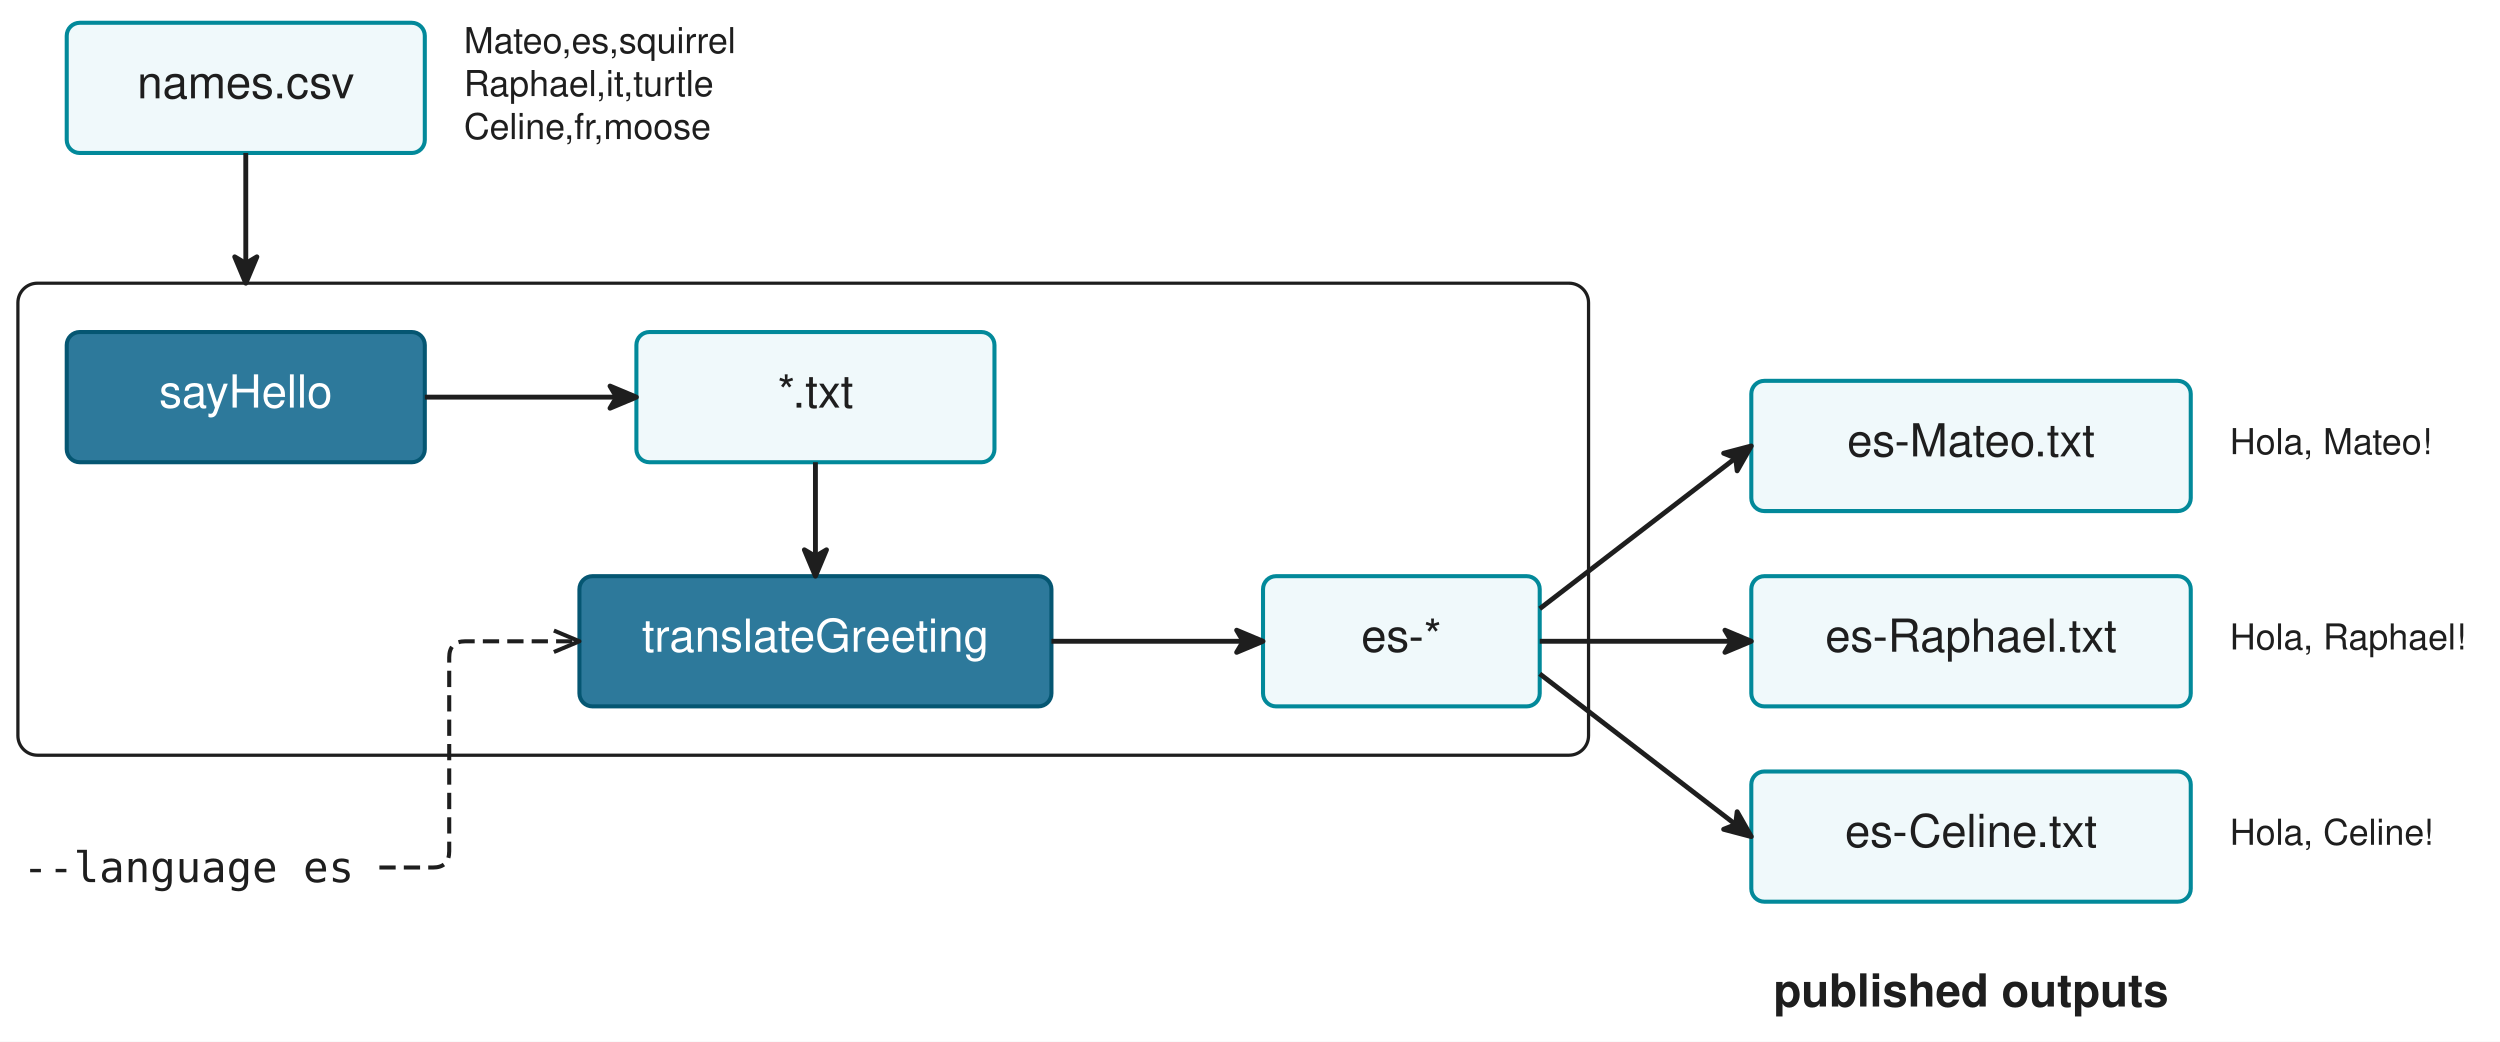
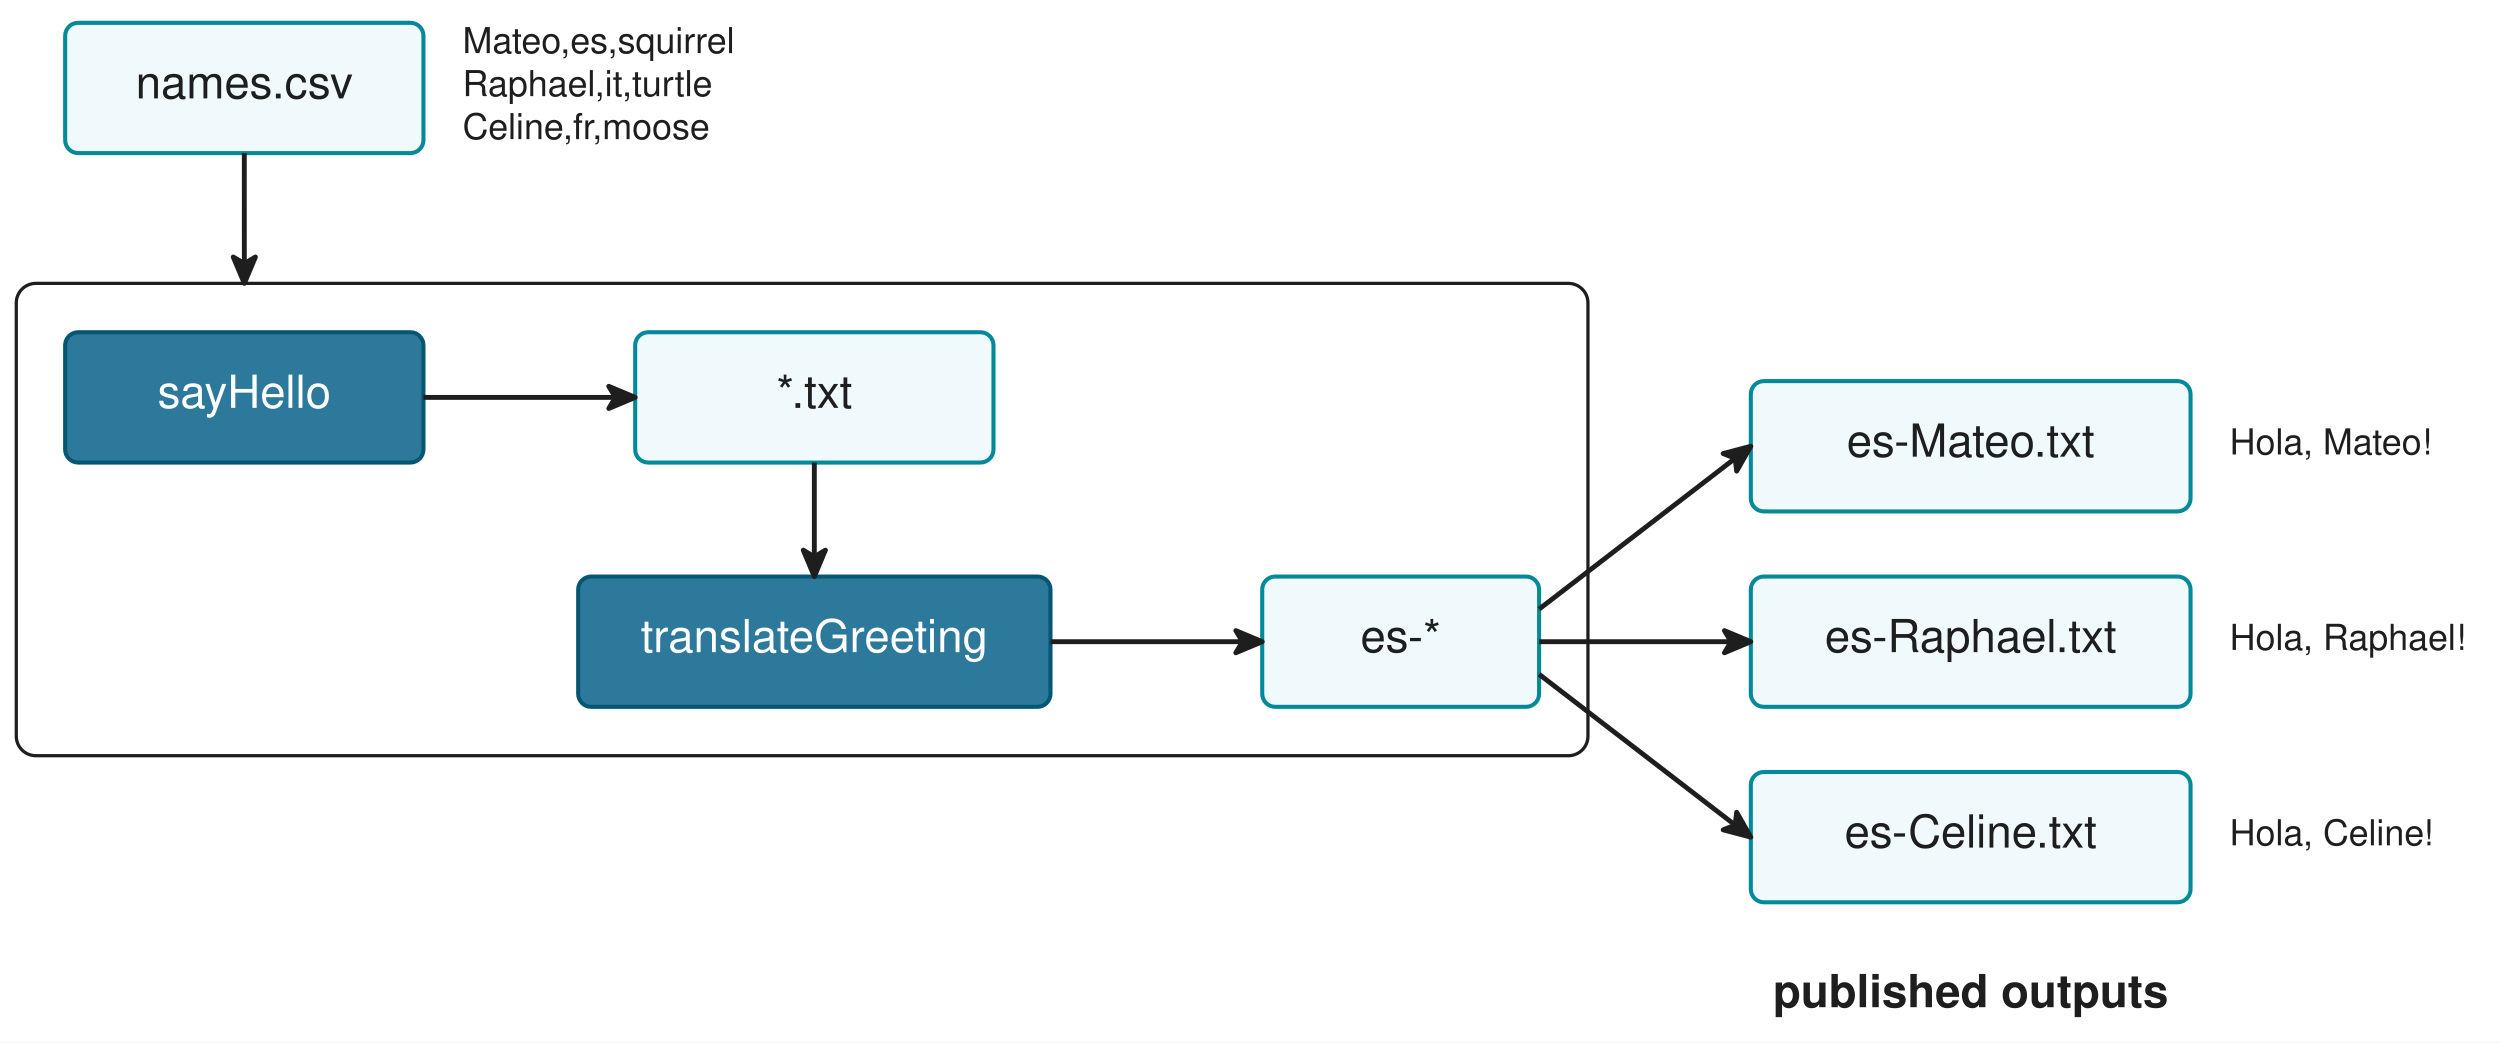
- <svg xmlns="http://www.w3.org/2000/svg" version="1.1" width="1536px" height="640px" viewBox="-1 76 1536 640" content="&lt;mxfile&gt;&lt;diagram id=&quot;hello-collect-4-way&quot; name=&quot;hello-collect-4-way&quot;&gt;&lt;mxGraphModel dx=&quot;2145&quot; dy=&quot;840&quot; grid=&quot;1&quot; gridSize=&quot;10&quot; guides=&quot;1&quot; tooltips=&quot;1&quot; connect=&quot;1&quot; arrows=&quot;1&quot; fold=&quot;1&quot; page=&quot;0&quot; pageScale=&quot;1&quot; pageWidth=&quot;1600&quot; pageHeight=&quot;1000&quot; background=&quot;#ffffff&quot; math=&quot;0&quot; shadow=&quot;0&quot;&gt;&lt;root&gt;&lt;mxCell id=&quot;0&quot; /&gt;&lt;mxCell id=&quot;1&quot; parent=&quot;0&quot; /&gt;&lt;mxCell id=&quot;frame7&quot; parent=&quot;1&quot; style=&quot;rounded=1;absoluteArcSize=1;arcSize=24;whiteSpace=nowrap;html=0;fillColor=none;strokeColor=#1e1e1e;container=1;collapsible=0;recursiveResize=0;strokeWidth=2;&quot; value=&quot;&quot; vertex=&quot;1&quot;&gt;&lt;mxGeometry height=&quot;290&quot; width=&quot;965&quot; x=&quot;10&quot; y=&quot;250&quot; as=&quot;geometry&quot; /&gt;&lt;/mxCell&gt;&lt;mxCell id=&quot;box3&quot; parent=&quot;frame7&quot; style=&quot;rounded=1;absoluteArcSize=1;arcSize=16;whiteSpace=nowrap;html=0;fontFamily=Helvetica;fontSize=28;fillColor=#2d799b;strokeColor=#055672;fontColor=#ffffff;strokeWidth=2.5;&quot; value=&quot;sayHello&quot; vertex=&quot;1&quot;&gt;&lt;mxGeometry height=&quot;80&quot; width=&quot;220&quot; x=&quot;30&quot; y=&quot;30&quot; as=&quot;geometry&quot; /&gt;&lt;/mxCell&gt;&lt;mxCell id=&quot;box4&quot; parent=&quot;frame7&quot; style=&quot;rounded=1;absoluteArcSize=1;arcSize=16;whiteSpace=nowrap;html=0;fontFamily=Helvetica;fontSize=28;fillColor=#f0f9fb;strokeColor=#02899a;fontColor=#1e1e1e;strokeWidth=2.5;&quot; value=&quot;*.txt&quot; vertex=&quot;1&quot;&gt;&lt;mxGeometry height=&quot;80&quot; width=&quot;220&quot; x=&quot;380&quot; y=&quot;30&quot; as=&quot;geometry&quot; /&gt;&lt;/mxCell&gt;&lt;mxCell id=&quot;box5&quot; parent=&quot;frame7&quot; style=&quot;rounded=1;absoluteArcSize=1;arcSize=16;whiteSpace=nowrap;html=0;fontFamily=Helvetica;fontSize=28;fillColor=#2d799b;strokeColor=#055672;fontColor=#ffffff;strokeWidth=2.5;&quot; value=&quot;translateGreeting&quot; vertex=&quot;1&quot;&gt;&lt;mxGeometry height=&quot;80&quot; width=&quot;290&quot; x=&quot;345&quot; y=&quot;180&quot; as=&quot;geometry&quot; /&gt;&lt;/mxCell&gt;&lt;mxCell id=&quot;box6&quot; parent=&quot;frame7&quot; style=&quot;rounded=1;absoluteArcSize=1;arcSize=16;whiteSpace=nowrap;html=0;fontFamily=Helvetica;fontSize=28;fillColor=#f0f9fb;strokeColor=#02899a;fontColor=#1e1e1e;strokeWidth=2.5;&quot; value=&quot;es-*&quot; vertex=&quot;1&quot;&gt;&lt;mxGeometry height=&quot;80&quot; width=&quot;170&quot; x=&quot;765&quot; y=&quot;180&quot; as=&quot;geometry&quot; /&gt;&lt;/mxCell&gt;&lt;mxCell id=&quot;edge17&quot; edge=&quot;1&quot; parent=&quot;frame7&quot; source=&quot;box4&quot; style=&quot;edgeStyle=none;html=0;endArrow=classic;endFill=1;strokeColor=#1e1e1e;exitX=0.5;exitY=1;exitDx=0;exitDy=0;entryY=0;entryDy=0;entryDx=0;entryX=0.5;strokeWidth=3;endSize=12;&quot; target=&quot;box5&quot;&gt;&lt;mxGeometry relative=&quot;1&quot; as=&quot;geometry&quot; /&gt;&lt;/mxCell&gt;&lt;mxCell id=&quot;edge18&quot; edge=&quot;1&quot; parent=&quot;frame7&quot; source=&quot;box5&quot; style=&quot;edgeStyle=none;html=0;endArrow=classic;endFill=1;strokeColor=#1e1e1e;exitX=1;exitY=0.5;entryX=0;entryY=0.5;exitDx=0;exitDy=0;entryDx=0;entryDy=0;strokeWidth=3;endSize=12;&quot; target=&quot;box6&quot;&gt;&lt;mxGeometry relative=&quot;1&quot; as=&quot;geometry&quot; /&gt;&lt;/mxCell&gt;&lt;mxCell id=&quot;edge19&quot; edge=&quot;1&quot; parent=&quot;frame7&quot; source=&quot;box3&quot; style=&quot;edgeStyle=none;html=0;endArrow=classic;endFill=1;strokeColor=#1e1e1e;exitX=1;exitY=0.5;entryX=0;entryY=0.5;exitDx=0;exitDy=0;entryDx=0;entryDy=0;strokeWidth=3;endSize=12;&quot; target=&quot;box4&quot;&gt;&lt;mxGeometry relative=&quot;1&quot; as=&quot;geometry&quot; /&gt;&lt;/mxCell&gt;&lt;mxCell id=&quot;box10&quot; parent=&quot;1&quot; style=&quot;rounded=1;absoluteArcSize=1;arcSize=16;whiteSpace=nowrap;html=0;fontFamily=Helvetica;fontSize=28;fillColor=#f0f9fb;strokeColor=#02899a;fontColor=#1e1e1e;strokeWidth=2.5;&quot; value=&quot;names.csv&quot; vertex=&quot;1&quot;&gt;&lt;mxGeometry height=&quot;80&quot; width=&quot;220&quot; x=&quot;40&quot; y=&quot;90&quot; as=&quot;geometry&quot; /&gt;&lt;/mxCell&gt;&lt;mxCell id=&quot;text13&quot; parent=&quot;1&quot; style=&quot;text;html=0;align=left;verticalAlign=middle;whiteSpace=nowrap;spacing=0;spacingLeft=4;fontFamily=Helvetica;fontSize=22;fontColor=#1e1e1e;&quot; value=&quot;Mateo,es,squirrel&amp;#10;Raphael,it,turtle&amp;#10;Celine,fr,moose&quot; vertex=&quot;1&quot;&gt;&lt;mxGeometry height=&quot;88&quot; width=&quot;220&quot; x=&quot;280&quot; y=&quot;86&quot; as=&quot;geometry&quot; /&gt;&lt;/mxCell&gt;&lt;mxCell id=&quot;edge21&quot; edge=&quot;1&quot; parent=&quot;1&quot; source=&quot;box10&quot; style=&quot;edgeStyle=none;html=0;endArrow=classic;endFill=1;strokeColor=#1e1e1e;exitY=1;exitDx=0;exitDy=0;entryY=0;entryDy=0;entryDx=0;exitX=0.5;entryX=0.145;strokeWidth=3;endSize=12;&quot; target=&quot;frame7&quot;&gt;&lt;mxGeometry relative=&quot;1&quot; as=&quot;geometry&quot; /&gt;&lt;/mxCell&gt;&lt;mxCell id=&quot;text16&quot; parent=&quot;1&quot; style=&quot;text;html=0;align=left;verticalAlign=middle;whiteSpace=nowrap;spacing=0;spacingLeft=4;fontSize=26;fontFamily=Menlo;fontColor=#1e1e1e;&quot; value=&quot;--language es&quot; vertex=&quot;1&quot;&gt;&lt;mxGeometry height=&quot;38&quot; width=&quot;223.1&quot; x=&quot;9&quot; y=&quot;590&quot; as=&quot;geometry&quot; /&gt;&lt;/mxCell&gt;&lt;mxCell id=&quot;edge25&quot; edge=&quot;1&quot; parent=&quot;1&quot; source=&quot;text16&quot; style=&quot;edgeStyle=orthogonalEdgeStyle;rounded=1;arcSize=40;html=0;exitDx=0;exitDy=0;entryDx=0;entryDy=0;dashed=1;endArrow=open;endFill=0;exitX=1;exitY=0.5;entryX=0;entryY=0.5;strokeWidth=2.5;endSize=12;strokeColor=#1e1e1e;dashPattern=4 2;&quot; target=&quot;box5&quot;&gt;&lt;mxGeometry relative=&quot;1&quot; x=&quot;-0.026&quot; as=&quot;geometry&quot;&gt;&lt;Array as=&quot;points&quot;&gt;&lt;mxPoint x=&quot;275&quot; y=&quot;609&quot; /&gt;&lt;mxPoint x=&quot;275&quot; y=&quot;470&quot; /&gt;&lt;/Array&gt;&lt;/mxGeometry&gt;&lt;/mxCell&gt;&lt;mxCell id=&quot;pub0&quot; value=&quot;es-Mateo.txt&quot; style=&quot;rounded=1;absoluteArcSize=1;arcSize=16;fillColor=#f0f9fb;strokeColor=#02899a;strokeWidth=2.5;fontFamily=Helvetica;fontSize=28;fontColor=#1e1e1e;html=0;whiteSpace=nowrap;&quot; vertex=&quot;1&quot; parent=&quot;1&quot;&gt;&lt;mxGeometry x=&quot;1075&quot; y=&quot;310&quot; width=&quot;270&quot; height=&quot;80&quot; as=&quot;geometry&quot; /&gt;&lt;/mxCell&gt;&lt;mxCell id=&quot;pub0-note&quot; value=&quot;Hola, Mateo!&quot; style=&quot;text;align=left;verticalAlign=middle;spacing=0;spacingLeft=4;fontFamily=Helvetica;fontSize=22;fontColor=#1e1e1e;html=0;whiteSpace=nowrap;&quot; vertex=&quot;1&quot; parent=&quot;1&quot;&gt;&lt;mxGeometry x=&quot;1365&quot; y=&quot;333&quot; width=&quot;160&quot; height=&quot;34&quot; as=&quot;geometry&quot; /&gt;&lt;/mxCell&gt;&lt;mxCell id=&quot;e-pub0&quot; style=&quot;edgeStyle=none;html=0;strokeColor=#1e1e1e;endSize=12;strokeWidth=3;endArrow=classic;endFill=1;exitX=1;exitY=0.25;exitDx=0;exitDy=0;entryX=0;entryY=0.5;entryDx=0;entryDy=0;&quot; edge=&quot;1&quot; parent=&quot;1&quot; source=&quot;box6&quot; target=&quot;pub0&quot;&gt;&lt;mxGeometry relative=&quot;1&quot; as=&quot;geometry&quot; /&gt;&lt;/mxCell&gt;&lt;mxCell id=&quot;pub1&quot; value=&quot;es-Raphael.txt&quot; style=&quot;rounded=1;absoluteArcSize=1;arcSize=16;fillColor=#f0f9fb;strokeColor=#02899a;strokeWidth=2.5;fontFamily=Helvetica;fontSize=28;fontColor=#1e1e1e;html=0;whiteSpace=nowrap;&quot; vertex=&quot;1&quot; parent=&quot;1&quot;&gt;&lt;mxGeometry x=&quot;1075&quot; y=&quot;430&quot; width=&quot;270&quot; height=&quot;80&quot; as=&quot;geometry&quot; /&gt;&lt;/mxCell&gt;&lt;mxCell id=&quot;pub1-note&quot; value=&quot;Hola, Raphael!&quot; style=&quot;text;align=left;verticalAlign=middle;spacing=0;spacingLeft=4;fontFamily=Helvetica;fontSize=22;fontColor=#1e1e1e;html=0;whiteSpace=nowrap;&quot; vertex=&quot;1&quot; parent=&quot;1&quot;&gt;&lt;mxGeometry x=&quot;1365&quot; y=&quot;453&quot; width=&quot;160&quot; height=&quot;34&quot; as=&quot;geometry&quot; /&gt;&lt;/mxCell&gt;&lt;mxCell id=&quot;e-pub1&quot; style=&quot;edgeStyle=none;html=0;strokeColor=#1e1e1e;endSize=12;strokeWidth=3;endArrow=classic;endFill=1;exitX=1;exitY=0.5;exitDx=0;exitDy=0;entryX=0;entryY=0.5;entryDx=0;entryDy=0;&quot; edge=&quot;1&quot; parent=&quot;1&quot; source=&quot;box6&quot; target=&quot;pub1&quot;&gt;&lt;mxGeometry relative=&quot;1&quot; as=&quot;geometry&quot; /&gt;&lt;/mxCell&gt;&lt;mxCell id=&quot;pub2&quot; value=&quot;es-Celine.txt&quot; style=&quot;rounded=1;absoluteArcSize=1;arcSize=16;fillColor=#f0f9fb;strokeColor=#02899a;strokeWidth=2.5;fontFamily=Helvetica;fontSize=28;fontColor=#1e1e1e;html=0;whiteSpace=nowrap;&quot; vertex=&quot;1&quot; parent=&quot;1&quot;&gt;&lt;mxGeometry x=&quot;1075&quot; y=&quot;550&quot; width=&quot;270&quot; height=&quot;80&quot; as=&quot;geometry&quot; /&gt;&lt;/mxCell&gt;&lt;mxCell id=&quot;pub2-note&quot; value=&quot;Hola, Celine!&quot; style=&quot;text;align=left;verticalAlign=middle;spacing=0;spacingLeft=4;fontFamily=Helvetica;fontSize=22;fontColor=#1e1e1e;html=0;whiteSpace=nowrap;&quot; vertex=&quot;1&quot; parent=&quot;1&quot;&gt;&lt;mxGeometry x=&quot;1365&quot; y=&quot;573&quot; width=&quot;160&quot; height=&quot;34&quot; as=&quot;geometry&quot; /&gt;&lt;/mxCell&gt;&lt;mxCell id=&quot;e-pub2&quot; style=&quot;edgeStyle=none;html=0;strokeColor=#1e1e1e;endSize=12;strokeWidth=3;endArrow=classic;endFill=1;exitX=1;exitY=0.75;exitDx=0;exitDy=0;entryX=0;entryY=0.5;entryDx=0;entryDy=0;&quot; edge=&quot;1&quot; parent=&quot;1&quot; source=&quot;box6&quot; target=&quot;pub2&quot;&gt;&lt;mxGeometry relative=&quot;1&quot; as=&quot;geometry&quot; /&gt;&lt;/mxCell&gt;&lt;mxCell id=&quot;pub-cap&quot; value=&quot;published outputs&quot; style=&quot;text;align=center;verticalAlign=middle;fontFamily=Helvetica;fontSize=28;fontStyle=1;fontColor=#1e1e1e;html=0;whiteSpace=nowrap;&quot; vertex=&quot;1&quot; parent=&quot;1&quot;&gt;&lt;mxGeometry x=&quot;1075&quot; y=&quot;670&quot; width=&quot;270&quot; height=&quot;36&quot; as=&quot;geometry&quot; /&gt;&lt;/mxCell&gt;&lt;/root&gt;&lt;/mxGraphModel&gt;&lt;/diagram&gt;&lt;/mxfile&gt;">
+ <svg xmlns="http://www.w3.org/2000/svg" version="1.1" width="1535px" height="640px" viewBox="0 76 1535 640" content="&lt;mxfile&gt;&lt;diagram id=&quot;hello-collect-4-way&quot; name=&quot;hello-collect-4-way&quot;&gt;&lt;mxGraphModel dx=&quot;2145&quot; dy=&quot;840&quot; grid=&quot;1&quot; gridSize=&quot;10&quot; guides=&quot;1&quot; tooltips=&quot;1&quot; connect=&quot;1&quot; arrows=&quot;1&quot; fold=&quot;1&quot; page=&quot;0&quot; pageScale=&quot;1&quot; pageWidth=&quot;1600&quot; pageHeight=&quot;1000&quot; background=&quot;#ffffff&quot; math=&quot;0&quot; shadow=&quot;0&quot;&gt;&lt;root&gt;&lt;mxCell id=&quot;0&quot; /&gt;&lt;mxCell id=&quot;1&quot; parent=&quot;0&quot; /&gt;&lt;mxCell id=&quot;frame7&quot; parent=&quot;1&quot; style=&quot;rounded=1;absoluteArcSize=1;arcSize=24;whiteSpace=nowrap;html=0;fillColor=none;strokeColor=#1e1e1e;container=1;collapsible=0;recursiveResize=0;strokeWidth=2;&quot; value=&quot;&quot; vertex=&quot;1&quot;&gt;&lt;mxGeometry height=&quot;290&quot; width=&quot;965&quot; x=&quot;10&quot; y=&quot;250&quot; as=&quot;geometry&quot; /&gt;&lt;/mxCell&gt;&lt;mxCell id=&quot;box3&quot; parent=&quot;frame7&quot; style=&quot;rounded=1;absoluteArcSize=1;arcSize=16;whiteSpace=nowrap;html=0;fontFamily=Helvetica;fontSize=28;fillColor=#2d799b;strokeColor=#055672;fontColor=#ffffff;strokeWidth=2.5;&quot; value=&quot;sayHello&quot; vertex=&quot;1&quot;&gt;&lt;mxGeometry height=&quot;80&quot; width=&quot;220&quot; x=&quot;30&quot; y=&quot;30&quot; as=&quot;geometry&quot; /&gt;&lt;/mxCell&gt;&lt;mxCell id=&quot;box4&quot; parent=&quot;frame7&quot; style=&quot;rounded=1;absoluteArcSize=1;arcSize=16;whiteSpace=nowrap;html=0;fontFamily=Helvetica;fontSize=28;fillColor=#f0f9fb;strokeColor=#02899a;fontColor=#1e1e1e;strokeWidth=2.5;&quot; value=&quot;*.txt&quot; vertex=&quot;1&quot;&gt;&lt;mxGeometry height=&quot;80&quot; width=&quot;220&quot; x=&quot;380&quot; y=&quot;30&quot; as=&quot;geometry&quot; /&gt;&lt;/mxCell&gt;&lt;mxCell id=&quot;box5&quot; parent=&quot;frame7&quot; style=&quot;rounded=1;absoluteArcSize=1;arcSize=16;whiteSpace=nowrap;html=0;fontFamily=Helvetica;fontSize=28;fillColor=#2d799b;strokeColor=#055672;fontColor=#ffffff;strokeWidth=2.5;&quot; value=&quot;translateGreeting&quot; vertex=&quot;1&quot;&gt;&lt;mxGeometry height=&quot;80&quot; width=&quot;290&quot; x=&quot;345&quot; y=&quot;180&quot; as=&quot;geometry&quot; /&gt;&lt;/mxCell&gt;&lt;mxCell id=&quot;box6&quot; parent=&quot;frame7&quot; style=&quot;rounded=1;absoluteArcSize=1;arcSize=16;whiteSpace=nowrap;html=0;fontFamily=Helvetica;fontSize=28;fillColor=#f0f9fb;strokeColor=#02899a;fontColor=#1e1e1e;strokeWidth=2.5;&quot; value=&quot;es-*&quot; vertex=&quot;1&quot;&gt;&lt;mxGeometry height=&quot;80&quot; width=&quot;170&quot; x=&quot;765&quot; y=&quot;180&quot; as=&quot;geometry&quot; /&gt;&lt;/mxCell&gt;&lt;mxCell id=&quot;edge17&quot; edge=&quot;1&quot; parent=&quot;frame7&quot; source=&quot;box4&quot; style=&quot;edgeStyle=none;html=0;endArrow=classic;endFill=1;strokeColor=#1e1e1e;exitX=0.5;exitY=1;exitDx=0;exitDy=0;entryY=0;entryDy=0;entryDx=0;entryX=0.5;strokeWidth=3;endSize=12;&quot; target=&quot;box5&quot;&gt;&lt;mxGeometry relative=&quot;1&quot; as=&quot;geometry&quot; /&gt;&lt;/mxCell&gt;&lt;mxCell id=&quot;edge18&quot; edge=&quot;1&quot; parent=&quot;frame7&quot; source=&quot;box5&quot; style=&quot;edgeStyle=none;html=0;endArrow=classic;endFill=1;strokeColor=#1e1e1e;exitX=1;exitY=0.5;entryX=0;entryY=0.5;exitDx=0;exitDy=0;entryDx=0;entryDy=0;strokeWidth=3;endSize=12;&quot; target=&quot;box6&quot;&gt;&lt;mxGeometry relative=&quot;1&quot; as=&quot;geometry&quot; /&gt;&lt;/mxCell&gt;&lt;mxCell id=&quot;edge19&quot; edge=&quot;1&quot; parent=&quot;frame7&quot; source=&quot;box3&quot; style=&quot;edgeStyle=none;html=0;endArrow=classic;endFill=1;strokeColor=#1e1e1e;exitX=1;exitY=0.5;entryX=0;entryY=0.5;exitDx=0;exitDy=0;entryDx=0;entryDy=0;strokeWidth=3;endSize=12;&quot; target=&quot;box4&quot;&gt;&lt;mxGeometry relative=&quot;1&quot; as=&quot;geometry&quot; /&gt;&lt;/mxCell&gt;&lt;mxCell id=&quot;box10&quot; parent=&quot;1&quot; style=&quot;rounded=1;absoluteArcSize=1;arcSize=16;whiteSpace=nowrap;html=0;fontFamily=Helvetica;fontSize=28;fillColor=#f0f9fb;strokeColor=#02899a;fontColor=#1e1e1e;strokeWidth=2.5;&quot; value=&quot;names.csv&quot; vertex=&quot;1&quot;&gt;&lt;mxGeometry height=&quot;80&quot; width=&quot;220&quot; x=&quot;40&quot; y=&quot;90&quot; as=&quot;geometry&quot; /&gt;&lt;/mxCell&gt;&lt;mxCell id=&quot;text13&quot; parent=&quot;1&quot; style=&quot;text;html=0;align=left;verticalAlign=middle;whiteSpace=nowrap;spacing=0;spacingLeft=4;fontFamily=Helvetica;fontSize=22;fontColor=#1e1e1e;&quot; value=&quot;Mateo,es,squirrel&amp;#10;Raphael,it,turtle&amp;#10;Celine,fr,moose&quot; vertex=&quot;1&quot;&gt;&lt;mxGeometry height=&quot;88&quot; width=&quot;220&quot; x=&quot;280&quot; y=&quot;86&quot; as=&quot;geometry&quot; /&gt;&lt;/mxCell&gt;&lt;mxCell id=&quot;edge21&quot; edge=&quot;1&quot; parent=&quot;1&quot; source=&quot;box10&quot; style=&quot;edgeStyle=none;html=0;endArrow=classic;endFill=1;strokeColor=#1e1e1e;exitY=1;exitDx=0;exitDy=0;entryY=0;entryDy=0;entryDx=0;exitX=0.5;entryX=0.145;strokeWidth=3;endSize=12;&quot; target=&quot;frame7&quot;&gt;&lt;mxGeometry relative=&quot;1&quot; as=&quot;geometry&quot; /&gt;&lt;/mxCell&gt;&lt;mxCell id=&quot;pub0&quot; value=&quot;es-Mateo.txt&quot; style=&quot;rounded=1;absoluteArcSize=1;arcSize=16;fillColor=#f0f9fb;strokeColor=#02899a;strokeWidth=2.5;fontFamily=Helvetica;fontSize=28;fontColor=#1e1e1e;html=0;whiteSpace=nowrap;&quot; vertex=&quot;1&quot; parent=&quot;1&quot;&gt;&lt;mxGeometry x=&quot;1075&quot; y=&quot;310&quot; width=&quot;270&quot; height=&quot;80&quot; as=&quot;geometry&quot; /&gt;&lt;/mxCell&gt;&lt;mxCell id=&quot;pub0-note&quot; value=&quot;Hola, Mateo!&quot; style=&quot;text;align=left;verticalAlign=middle;spacing=0;spacingLeft=4;fontFamily=Helvetica;fontSize=22;fontColor=#1e1e1e;html=0;whiteSpace=nowrap;&quot; vertex=&quot;1&quot; parent=&quot;1&quot;&gt;&lt;mxGeometry x=&quot;1365&quot; y=&quot;333&quot; width=&quot;160&quot; height=&quot;34&quot; as=&quot;geometry&quot; /&gt;&lt;/mxCell&gt;&lt;mxCell id=&quot;e-pub0&quot; style=&quot;edgeStyle=none;html=0;strokeColor=#1e1e1e;endSize=12;strokeWidth=3;endArrow=classic;endFill=1;exitX=1;exitY=0.25;exitDx=0;exitDy=0;entryX=0;entryY=0.5;entryDx=0;entryDy=0;&quot; edge=&quot;1&quot; parent=&quot;1&quot; source=&quot;box6&quot; target=&quot;pub0&quot;&gt;&lt;mxGeometry relative=&quot;1&quot; as=&quot;geometry&quot; /&gt;&lt;/mxCell&gt;&lt;mxCell id=&quot;pub1&quot; value=&quot;es-Raphael.txt&quot; style=&quot;rounded=1;absoluteArcSize=1;arcSize=16;fillColor=#f0f9fb;strokeColor=#02899a;strokeWidth=2.5;fontFamily=Helvetica;fontSize=28;fontColor=#1e1e1e;html=0;whiteSpace=nowrap;&quot; vertex=&quot;1&quot; parent=&quot;1&quot;&gt;&lt;mxGeometry x=&quot;1075&quot; y=&quot;430&quot; width=&quot;270&quot; height=&quot;80&quot; as=&quot;geometry&quot; /&gt;&lt;/mxCell&gt;&lt;mxCell id=&quot;pub1-note&quot; value=&quot;Hola, Raphael!&quot; style=&quot;text;align=left;verticalAlign=middle;spacing=0;spacingLeft=4;fontFamily=Helvetica;fontSize=22;fontColor=#1e1e1e;html=0;whiteSpace=nowrap;&quot; vertex=&quot;1&quot; parent=&quot;1&quot;&gt;&lt;mxGeometry x=&quot;1365&quot; y=&quot;453&quot; width=&quot;160&quot; height=&quot;34&quot; as=&quot;geometry&quot; /&gt;&lt;/mxCell&gt;&lt;mxCell id=&quot;e-pub1&quot; style=&quot;edgeStyle=none;html=0;strokeColor=#1e1e1e;endSize=12;strokeWidth=3;endArrow=classic;endFill=1;exitX=1;exitY=0.5;exitDx=0;exitDy=0;entryX=0;entryY=0.5;entryDx=0;entryDy=0;&quot; edge=&quot;1&quot; parent=&quot;1&quot; source=&quot;box6&quot; target=&quot;pub1&quot;&gt;&lt;mxGeometry relative=&quot;1&quot; as=&quot;geometry&quot; /&gt;&lt;/mxCell&gt;&lt;mxCell id=&quot;pub2&quot; value=&quot;es-Celine.txt&quot; style=&quot;rounded=1;absoluteArcSize=1;arcSize=16;fillColor=#f0f9fb;strokeColor=#02899a;strokeWidth=2.5;fontFamily=Helvetica;fontSize=28;fontColor=#1e1e1e;html=0;whiteSpace=nowrap;&quot; vertex=&quot;1&quot; parent=&quot;1&quot;&gt;&lt;mxGeometry x=&quot;1075&quot; y=&quot;550&quot; width=&quot;270&quot; height=&quot;80&quot; as=&quot;geometry&quot; /&gt;&lt;/mxCell&gt;&lt;mxCell id=&quot;pub2-note&quot; value=&quot;Hola, Celine!&quot; style=&quot;text;align=left;verticalAlign=middle;spacing=0;spacingLeft=4;fontFamily=Helvetica;fontSize=22;fontColor=#1e1e1e;html=0;whiteSpace=nowrap;&quot; vertex=&quot;1&quot; parent=&quot;1&quot;&gt;&lt;mxGeometry x=&quot;1365&quot; y=&quot;573&quot; width=&quot;160&quot; height=&quot;34&quot; as=&quot;geometry&quot; /&gt;&lt;/mxCell&gt;&lt;mxCell id=&quot;e-pub2&quot; style=&quot;edgeStyle=none;html=0;strokeColor=#1e1e1e;endSize=12;strokeWidth=3;endArrow=classic;endFill=1;exitX=1;exitY=0.75;exitDx=0;exitDy=0;entryX=0;entryY=0.5;entryDx=0;entryDy=0;&quot; edge=&quot;1&quot; parent=&quot;1&quot; source=&quot;box6&quot; target=&quot;pub2&quot;&gt;&lt;mxGeometry relative=&quot;1&quot; as=&quot;geometry&quot; /&gt;&lt;/mxCell&gt;&lt;mxCell id=&quot;pub-cap&quot; value=&quot;published outputs&quot; style=&quot;text;align=center;verticalAlign=middle;fontFamily=Helvetica;fontSize=28;fontStyle=1;fontColor=#1e1e1e;html=0;whiteSpace=nowrap;&quot; vertex=&quot;1&quot; parent=&quot;1&quot;&gt;&lt;mxGeometry x=&quot;1075&quot; y=&quot;670&quot; width=&quot;270&quot; height=&quot;36&quot; as=&quot;geometry&quot; /&gt;&lt;/mxCell&gt;&lt;/root&gt;&lt;/mxGraphModel&gt;&lt;/diagram&gt;&lt;/mxfile&gt;">
  <g>
-     <rect x="-1" y="76" width="1536" height="640" fill="#ffffff" />
+     <rect x="0" y="76" width="1535" height="640" fill="#ffffff" />
    <rect x="10" y="250" width="965" height="290" rx="12" fill="none" stroke="#1e1e1e" stroke-width="2" />
    <rect x="40" y="90" width="220" height="80" rx="8" fill="#f0f9fb" stroke="#02899a" stroke-width="2.5" />
    <text x="150" y="130" font-family="Helvetica, Arial, sans-serif" font-size="28px" fill="#1e1e1e" text-anchor="middle" dominant-baseline="central" xml:space="preserve">names.csv</text>
    <text x="284" y="103.6" font-family="Helvetica, Arial, sans-serif" font-size="22px" fill="#1e1e1e" text-anchor="start" dominant-baseline="central" xml:space="preserve">Mateo,es,squirrel</text>
    <text x="284" y="130" font-family="Helvetica, Arial, sans-serif" font-size="22px" fill="#1e1e1e" text-anchor="start" dominant-baseline="central" xml:space="preserve">Raphael,it,turtle</text>
    <text x="284" y="156.4" font-family="Helvetica, Arial, sans-serif" font-size="22px" fill="#1e1e1e" text-anchor="start" dominant-baseline="central" xml:space="preserve">Celine,fr,moose</text>
-     <text x="13" y="609" font-family="Menlo, Consolas, monospace" font-size="26px" fill="#1e1e1e" text-anchor="start" dominant-baseline="central" xml:space="preserve">--language es</text>
    <rect x="1075" y="310" width="270" height="80" rx="8" fill="#f0f9fb" stroke="#02899a" stroke-width="2.5" />
    <text x="1210" y="350" font-family="Helvetica, Arial, sans-serif" font-size="28px" fill="#1e1e1e" text-anchor="middle" dominant-baseline="central" xml:space="preserve">es-Mateo.txt</text>
    <text x="1369" y="350" font-family="Helvetica, Arial, sans-serif" font-size="22px" fill="#1e1e1e" text-anchor="start" dominant-baseline="central" xml:space="preserve">Hola, Mateo!</text>
    <rect x="1075" y="430" width="270" height="80" rx="8" fill="#f0f9fb" stroke="#02899a" stroke-width="2.5" />
    <text x="1210" y="470" font-family="Helvetica, Arial, sans-serif" font-size="28px" fill="#1e1e1e" text-anchor="middle" dominant-baseline="central" xml:space="preserve">es-Raphael.txt</text>
    <text x="1369" y="470" font-family="Helvetica, Arial, sans-serif" font-size="22px" fill="#1e1e1e" text-anchor="start" dominant-baseline="central" xml:space="preserve">Hola, Raphael!</text>
    <rect x="1075" y="550" width="270" height="80" rx="8" fill="#f0f9fb" stroke="#02899a" stroke-width="2.5" />
    <text x="1210" y="590" font-family="Helvetica, Arial, sans-serif" font-size="28px" fill="#1e1e1e" text-anchor="middle" dominant-baseline="central" xml:space="preserve">es-Celine.txt</text>
    <text x="1369" y="590" font-family="Helvetica, Arial, sans-serif" font-size="22px" fill="#1e1e1e" text-anchor="start" dominant-baseline="central" xml:space="preserve">Hola, Celine!</text>
    <text x="1210" y="688" font-family="Helvetica, Arial, sans-serif" font-size="28px" fill="#1e1e1e" text-anchor="middle" dominant-baseline="central" font-weight="bold" xml:space="preserve">published outputs</text>
    <rect x="40" y="280" width="220" height="80" rx="8" fill="#2d799b" stroke="#055672" stroke-width="2.5" />
    <text x="150" y="320" font-family="Helvetica, Arial, sans-serif" font-size="28px" fill="#ffffff" text-anchor="middle" dominant-baseline="central" xml:space="preserve">sayHello</text>
    <rect x="390" y="280" width="220" height="80" rx="8" fill="#f0f9fb" stroke="#02899a" stroke-width="2.5" />
    <text x="500" y="320" font-family="Helvetica, Arial, sans-serif" font-size="28px" fill="#1e1e1e" text-anchor="middle" dominant-baseline="central" xml:space="preserve">*.txt</text>
    <rect x="355" y="430" width="290" height="80" rx="8" fill="#2d799b" stroke="#055672" stroke-width="2.5" />
    <text x="500" y="470" font-family="Helvetica, Arial, sans-serif" font-size="28px" fill="#ffffff" text-anchor="middle" dominant-baseline="central" xml:space="preserve">translateGreeting</text>
    <rect x="775" y="430" width="170" height="80" rx="8" fill="#f0f9fb" stroke="#02899a" stroke-width="2.5" />
    <text x="860" y="470" font-family="Helvetica, Arial, sans-serif" font-size="28px" fill="#1e1e1e" text-anchor="middle" dominant-baseline="central" xml:space="preserve">es-*</text>
    <path d="M500 360 L500 417.85" fill="none" stroke="#1e1e1e" stroke-width="3" />
    <path d="M500 430 L493.2 413.8 L500 417.85 L506.8 413.8 Z" fill="#1e1e1e" stroke="#1e1e1e" stroke-width="3" stroke-linejoin="round" />
    <path d="M645 470 L762.85 470" fill="none" stroke="#1e1e1e" stroke-width="3" />
    <path d="M775 470 L758.8 476.8 L762.85 470 L758.8 463.2 Z" fill="#1e1e1e" stroke="#1e1e1e" stroke-width="3" stroke-linejoin="round" />
    <path d="M260 320 L377.85 320" fill="none" stroke="#1e1e1e" stroke-width="3" />
    <path d="M390 320 L373.8 326.8 L377.85 320 L373.8 313.2 Z" fill="#1e1e1e" stroke="#1e1e1e" stroke-width="3" stroke-linejoin="round" />
    <path d="M150 170 L150.02 237.85" fill="none" stroke="#1e1e1e" stroke-width="3" />
    <path d="M150.02 250 L143.21 233.8 L150.02 237.85 L156.82 233.8 Z" fill="#1e1e1e" stroke="#1e1e1e" stroke-width="3" stroke-linejoin="round" />
-     <path d="M232.1 609 L265 609 Q275 609 275 599 L275 480 Q275 470 285 470 L353.75 470" fill="none" stroke="#1e1e1e" stroke-width="2.5" stroke-dasharray="10 5" />
-     <path d="M339.3 476.59 L355 470 L339.3 463.41" fill="none" stroke="#1e1e1e" stroke-width="2.5" stroke-linejoin="round" />
    <path d="M945 450 L1065.37 357.41" fill="none" stroke="#1e1e1e" stroke-width="3" />
    <path d="M1075 350 L1066.31 365.27 L1065.37 357.41 L1058.01 354.48 Z" fill="#1e1e1e" stroke="#1e1e1e" stroke-width="3" stroke-linejoin="round" />
    <path d="M945 470 L1062.85 470" fill="none" stroke="#1e1e1e" stroke-width="3" />
    <path d="M1075 470 L1058.8 476.8 L1062.85 470 L1058.8 463.2 Z" fill="#1e1e1e" stroke="#1e1e1e" stroke-width="3" stroke-linejoin="round" />
    <path d="M945 490 L1065.37 582.59" fill="none" stroke="#1e1e1e" stroke-width="3" />
    <path d="M1075 590 L1058.01 585.52 L1065.37 582.59 L1066.31 574.73 Z" fill="#1e1e1e" stroke="#1e1e1e" stroke-width="3" stroke-linejoin="round" />
  </g>
</svg>
